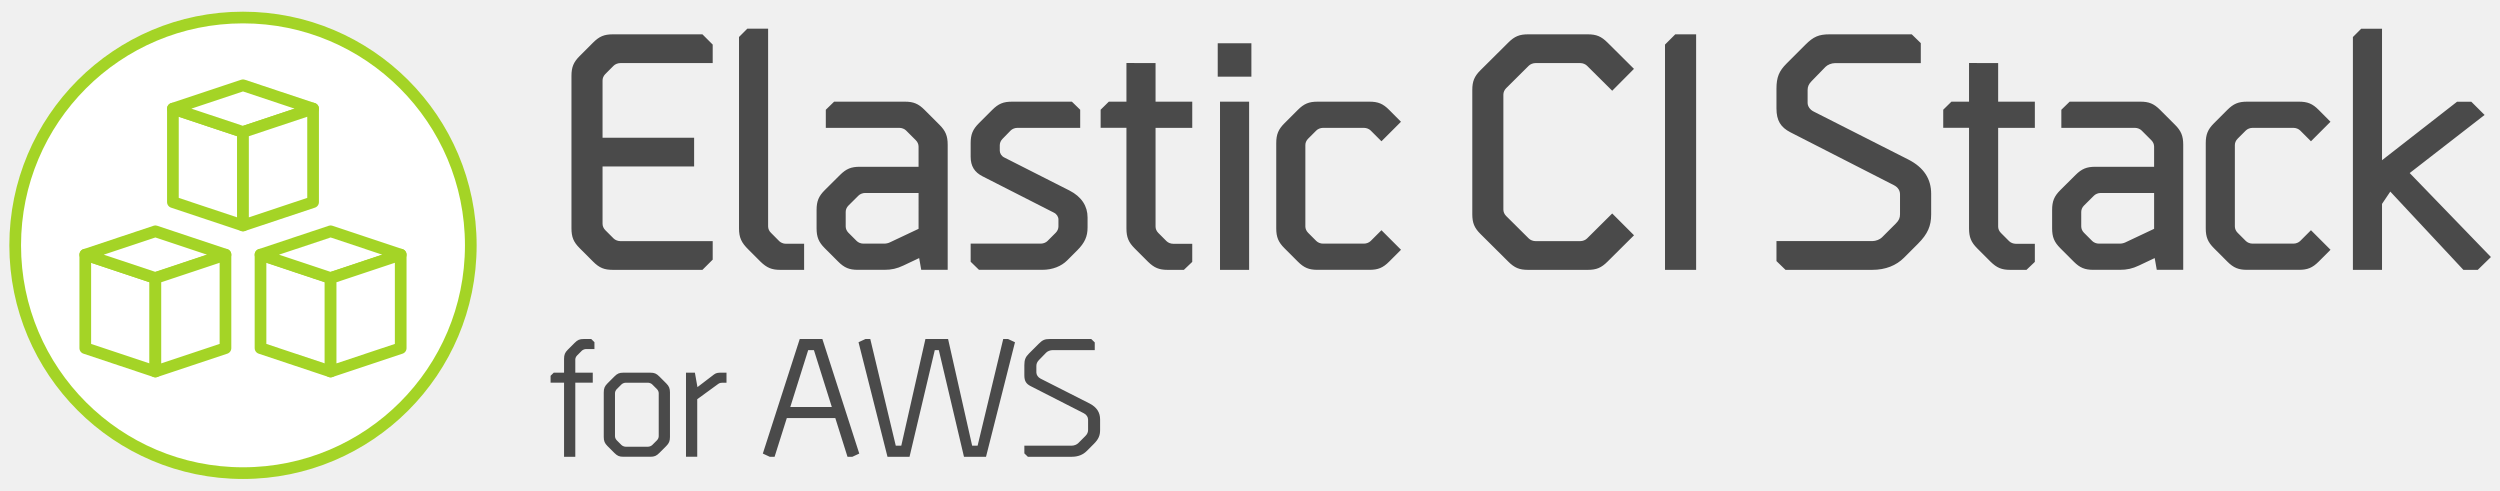
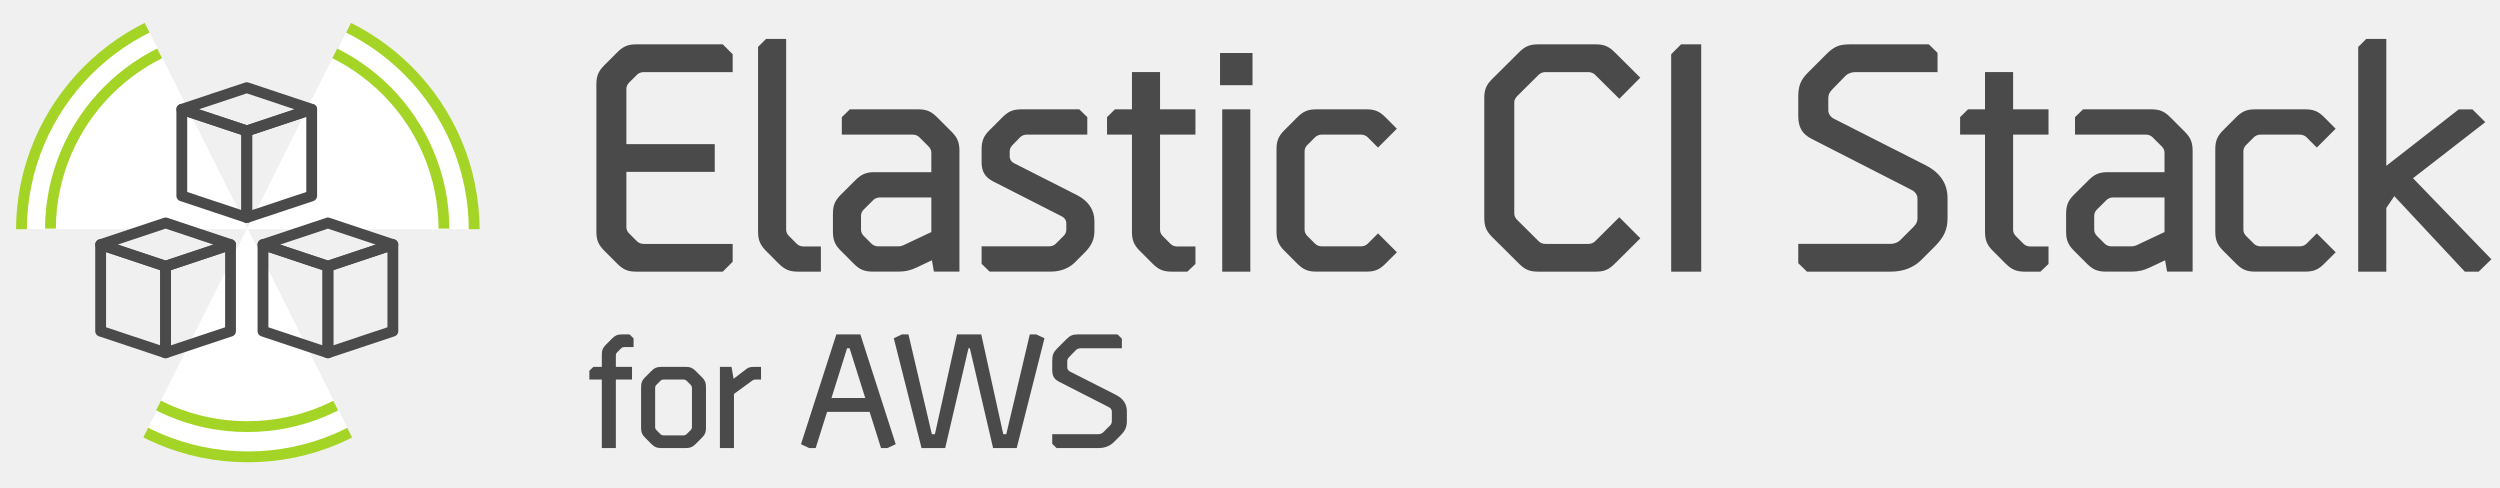
- <svg xmlns="http://www.w3.org/2000/svg" width="2140" height="420" viewBox="0 0 2140 420">
+ <svg xmlns="http://www.w3.org/2000/svg" xmlns:xlink="http://www.w3.org/1999/xlink" width="2310" height="450" viewBox="0 0 2310 450">
+   <defs>
+     <path d="M249.063 248.773h247.746L372.904 1.005 249.031 248.708l-.175-.349-.033.065L124.606.032.214 248.773h248.435l-124.184 248.326h248.784l-124.184-248.326z" id="a" />
+     <path d="M216.49 217.217H431.834L324.134 1.702 216.461 217.16l-.152-.304-.028.057L108.31.856.186 217.217h215.943l-107.943 216h216.247l-107.943-216z" id="c" />
+   </defs>
  <g fill="none" fill-rule="evenodd">
-     <ellipse stroke="#A4D426" stroke-width="10" stroke-linejoin="round" fill="#FFF" cx="208" cy="210" rx="195" ry="195" />
-     <g stroke="#A4D426" stroke-width="10" fill="#FFF" stroke-linejoin="round">
-       <path d="M223 218v80l60 20v-80z" />
-       <path d="M283 238l-60-20 60-20 60 20z" />
-       <path d="M343 218v80l-60 20v-80zM148 93v80l60 20v-80z" />
-       <path d="M208 113l-60-20 60-20 60 20z" />
-       <path d="M268 93v80l-60 20v-80zM73 218v80l60 20v-80z" />
-       <path d="M133 238l-60-20 60-20 60 20z" />
-       <path d="M193 218v80l-60 20v-80z" />
+     <g transform="translate(-20 -37)">
+       <mask id="b" fill="#fff">
+         <use xlink:href="#a" />
+       </mask>
+       <ellipse stroke="#A4D426" stroke-width="10" stroke-linejoin="round" fill="#FFF" mask="url(#b)" cx="248.986" cy="249.989" rx="209.184" ry="209.148" />
    </g>
-     <path d="M524.67 29.386c-7.46 0-11.635 1.73-16.966 7.06L496.2 47.95c-5.264 5.265-7.03 9.524-7.03 17.047v130.406c0 7.526 1.766 11.785 7.03 17.05l11.504 11.503c5.33 5.33 9.51 7.04 16.97 7.04h76.615l8.78-8.763V206.4h-79.082c-2.136 0-4.412-.943-5.736-2.268l-7.09-7.096c-1.55-1.55-2.377-3.548-2.377-5.472v-49.052h78.382v-24.618h-78.382V68.83c0-1.924.83-3.922 2.38-5.472l7.084-7.088c1.323-1.324 3.6-2.266 5.736-2.266h79.087V38.17l-8.784-8.782-76.62-.002zm115.016-4.833l-7.1 7.108v163.763c-.002 7.94 2.068 12.338 8.11 18.248l10.346 10.358c5.382 5.2 9.58 6.972 16.923 6.972h20.355v-22.343h-15.66c-2.354 0-4.46-1.135-5.597-2.206l-7.21-7.265c-1.456-1.374-2.343-3.396-2.346-5.35V24.554h-17.82zm74.32 62.476l-7.118 6.922v15.498h63.017c2.135 0 4.375.927 5.69 2.246l8.33 8.33c1.547 1.546 2.36 3.5 2.36 5.42v17.314h-50.32c-7.39 0-11.604 1.736-16.92 7.018l-13.012 12.934c-5.236 5.204-7.04 9.54-7.04 17.024v15.71c0 7.48 1.795 11.808 7.01 17.024l11.452 11.45c5.305 5.306 9.524 7.054 16.92 7.054h22.59c6.144 0 10.757-1.037 16.368-3.692l13.464-6.37 1.774 10.062h22.646V123.858c0-7.48-1.794-11.808-7.01-17.023L791.454 94.08c-5.305-5.306-9.525-7.054-16.92-7.054l-60.53.003zm72.29 108.846l-24.653 11.635c-1.397.66-3.088 1.038-4.795 1.038h-17.836c-2.134 0-4.375-.928-5.69-2.247l-7.046-7.046c-1.546-1.55-2.358-3.505-2.358-5.423v-12.46c0-1.922.815-3.883 2.37-5.43l8.58-8.528c1.318-1.31 3.556-2.232 5.687-2.232h45.743l-.002 30.696zM866.262 87.03c-7.396 0-11.615 1.747-16.92 7.05l-11.45 11.45c-5.217 5.216-7.01 9.544-7.01 17.024v11.643c0 7.946 3.216 13.18 10.163 16.72l61.226 31.18c2.32 1.18 3.756 3.53 3.756 5.787v5.958c.003 1.918-.806 3.874-2.356 5.423l-7.036 7.04c-1.316 1.315-3.556 2.243-5.69 2.243h-60.06v15.497l7.117 6.923h54.136c8.93 0 16.38-3.078 21.39-8.087l8.565-8.564c6.573-6.575 8.86-12.067 8.86-19.518v-8.73c0-9.517-5.003-17.642-15.55-23.016l-55.83-28.293c-2.322-1.176-3.765-3.526-3.765-5.787v-4.668c0-1.904.79-3.842 2.304-5.397l6.986-7.163c1.31-1.345 3.568-2.298 5.72-2.298h53.83V93.95l-7.117-6.924-51.268.003zm97.972-33.075V87H949.18l-7.04 6.924v15.5h22.094v86.152c0 7.48 1.794 11.808 7.007 17.024l11.452 11.45c5.308 5.173 9.444 6.953 16.917 6.953h13.79l7.164-6.83V208.68h-16.324c-2.137 0-4.377-.927-5.693-2.246l-7.036-7.042c-1.546-1.55-2.355-3.505-2.355-5.423v-84.543h31.415v-22.42h-31.415V53.96l-24.92-.005zm78.14-16.92v28.567h28.818V37.035h-28.817zm1.95 49.965v144h24.92V87h-24.92zm83.52.03c-7.395 0-11.614 1.747-16.92 7.052l-11.45 11.45c-5.216 5.216-7.01 9.545-7.01 17.024v72.893c0 7.48 1.794 11.807 7.01 17.023l11.45 11.45c5.306 5.306 9.525 7.054 16.92 7.054h44.385c7.394 0 11.614-1.748 16.92-7.053l10.116-10.118-16.738-16.738-9.248 9.24c-1.32 1.315-3.56 2.242-5.697 2.242h-35.11c-2.137 0-4.377-.927-5.694-2.246l-7.04-7.042c-1.546-1.55-2.355-3.505-2.355-5.423v-69.682c0-1.918.81-3.874 2.356-5.423l7.04-7.04c1.316-1.315 3.556-2.243 5.69-2.243h35.116c2.137 0 4.378.928 5.697 2.247l9.242 9.238 16.704-16.704-10.08-10.146c-5.295-5.328-9.534-7.056-16.924-7.056l-44.38-.003zm180.217-57.644c-7.46 0-11.62 1.745-16.962 7.056l-23.786 23.642c-5.285 5.253-7.033 9.532-7.033 17.052v106.13c0 7.52 1.747 11.8 7.032 17.053l23.786 23.64c5.342 5.312 9.5 7.04 16.963 7.04h51.01c7.46 0 11.62-1.728 16.962-7.04l22.688-22.55-18.676-18.676-21.557 21.41c-1.32 1.31-3.583 2.258-5.73 2.258h-38.39c-2.145 0-4.408-.948-5.727-2.258l-19.365-19.233c-1.564-1.55-2.388-3.558-2.388-5.476v-98.47c0-1.92.824-3.93 2.388-5.48l19.35-19.222c1.32-1.31 3.583-2.258 5.73-2.258h38.398c2.145 0 4.41.947 5.728 2.258l21.566 21.413 18.625-18.73-22.64-22.503c-5.344-5.31-9.502-7.056-16.964-7.056h-51.005zm125.97-.003l-8.784 8.78v192.83h26.64V29.38l-17.856.003zm132.203.003c-9.233 0-13.83 1.903-20.836 8.91l-16.114 16.117c-6.434 6.434-8.63 11.736-8.63 21.508v16.912c0 10.328 3.58 16.134 12.005 20.442l88.465 45.205c3.61 1.84 5.288 4.676 5.288 7.878v17.214c0 2.854-.923 5.1-3.426 7.603l-12.053 12.053c-1.736 1.737-5.143 3.15-8.28 3.15h-81.995v17.108l7.735 7.508h74.26c11.4 0 20.544-3.758 27.13-10.345l12.053-12.054c8.35-8.35 11.238-15.29 11.238-25.02v-17.733c0-12.54-6.096-22.438-19.59-29.313l-81.125-41.123c-3.062-1.553-5.043-4.48-5.043-7.36V77.105c0-2.845.904-5.083 3.364-7.606l11.952-12.27c1.72-1.764 5.132-3.204 8.285-3.204h73.285v-17.11l-7.736-7.526-70.23-.002zm119.265 24.57V87h-15.054l-7.042 6.924v15.5h22.096v86.152c0 7.48 1.794 11.808 7.007 17.024l11.45 11.45c5.308 5.173 9.444 6.953 16.918 6.953h13.79l7.165-6.83V208.68h-16.324c-2.137 0-4.378-.927-5.694-2.246l-7.036-7.042c-1.546-1.55-2.356-3.505-2.356-5.423v-84.543h31.415v-22.42h-31.415V53.96l-24.92-.005zm86.127 33.073l-7.117 6.922v15.498h63.017c2.135 0 4.375.927 5.69 2.246l8.33 8.33c1.547 1.546 2.36 3.5 2.36 5.42v17.314h-50.32c-7.39 0-11.604 1.736-16.92 7.018l-13.012 12.934c-5.236 5.204-7.04 9.54-7.04 17.024v15.71c0 7.48 1.795 11.808 7.01 17.024l11.452 11.45c5.305 5.306 9.524 7.054 16.92 7.054h22.59c6.144 0 10.757-1.037 16.368-3.692l13.464-6.37 1.774 10.062h22.646V123.858c0-7.48-1.794-11.808-7.01-17.023l-12.752-12.756c-5.305-5.306-9.525-7.054-16.92-7.054l-60.53.003zm72.29 108.846l-24.652 11.635c-1.397.66-3.088 1.038-4.795 1.038h-17.836c-2.134 0-4.375-.928-5.69-2.247l-7.046-7.046c-1.546-1.55-2.358-3.505-2.358-5.423v-12.46c0-1.922.815-3.883 2.37-5.43l8.58-8.528c1.318-1.31 3.556-2.232 5.687-2.232h45.743l-.002 30.696zm79.59-108.847c-7.396 0-11.615 1.747-16.92 7.052l-11.45 11.45c-5.217 5.216-7.01 9.545-7.01 17.024v72.893c0 7.48 1.793 11.807 7.01 17.023l11.45 11.45c5.305 5.306 9.524 7.054 16.92 7.054h44.384c7.394 0 11.614-1.748 16.92-7.053l10.116-10.118-16.74-16.738-9.246 9.24c-1.32 1.315-3.56 2.242-5.697 2.242h-35.11c-2.137 0-4.378-.927-5.694-2.246l-7.04-7.042c-1.546-1.55-2.355-3.505-2.355-5.423v-69.682c0-1.918.81-3.874 2.356-5.423l7.04-7.04c1.315-1.315 3.556-2.243 5.69-2.243h35.116c2.137 0 4.378.928 5.697 2.247l9.242 9.238 16.704-16.704-10.08-10.146c-5.295-5.328-9.534-7.056-16.924-7.056l-44.38-.003zm97.68-62.44l-7.1 7.108v199.305h24.92v-56.457l7.09-10.543 62.56 67h12.312l11.255-10.987-69.52-71.89 64.106-49.73-11.368-11.32h-12.2l-64.235 50.073V24.59h-17.82zM499.594 290.2c-3.39 0-5.13.72-7.63 3.22l-5.974 5.974c-2.376 2.378-3.16 4.27-3.16 7.778V319h-8.812l-2.713 2.667v5.91h11.526V391h9.623v-63.422h14.954v-8.58h-14.954v-11.17c0-1.245.55-2.574 1.575-3.598l3.96-3.96c.852-.853 2.395-1.49 3.803-1.49h7.05v-5.87l-2.736-2.71h-6.51zm33.983 28.814c-3.39 0-5.13.72-7.63 3.222l-5.974 5.973c-2.377 2.376-3.16 4.268-3.16 7.776v38.025c0 3.51.783 5.4 3.16 7.778l5.973 5.973c2.5 2.503 4.24 3.223 7.63 3.223h23.153c3.39 0 5.13-.72 7.63-3.222l5.974-5.972c2.377-2.377 3.16-4.27 3.16-7.777v-38.024c0-3.508-.783-5.4-3.16-7.777l-5.973-5.974c-2.5-2.502-4.24-3.222-7.63-3.222h-23.152zm28.72 14.03c1.023 1.023 1.574 2.352 1.574 3.597v36.714c0 1.246-.55 2.575-1.575 3.6l-3.958 3.96c-.854.85-2.395 1.49-3.803 1.49h-18.772c-1.408 0-2.95-.64-3.802-1.49l-3.955-3.958c-1.024-1.024-1.576-2.353-1.576-3.6v-36.715c-.002-1.244.55-2.573 1.573-3.597l3.958-3.96c.853-.85 2.394-1.49 3.802-1.49h18.77c1.407 0 2.948.64 3.8 1.49l3.962 3.96zm55.73-14.03c-2.766 0-4.745-.064-6.798 1.504l-14.217 10.857-2.18-12.36h-7.618v71.97h9.622V341.72l18.134-13.196c1.215-.883 2.71-.91 3.522-.91h3.397v-8.598l-3.863-.002zm66.548-28.818l-31.598 98.054 5.916 2.75h4.157l10.448-33.11h41.53l10.43 33.11h4.16l5.914-2.75-31.58-98.054h-19.376zm27.46 58.194h-35.544l15.312-48.683h4.917l15.317 48.683zm146.72-58.194l-21.918 91.293h-4.68l-20.602-91.294h-19.394l-20.657 91.293h-4.73l-21.814-91.294h-4.13l-5.934 2.766 24.792 98.035h18.873l21.61-91.29h3.453l21.535 91.29h18.874l24.793-98.035-5.933-2.766h-4.136zm39.865 0c-4.283 0-6.18.784-9.522 4.127l-8.313 8.313c-2.968 2.968-3.944 5.326-3.944 9.965v8.724c0 4.74 1.53 7.22 5.248 9.12l45.68 23.32c2.342 1.193 3.628 3.324 3.628 5.395v8.973c0 1.783-.7 3.477-2.276 5.053l-6.218 6.218c-1.136 1.136-3.444 2.093-5.495 2.093h-40.563v6.59l3 2.913h37.563c5.402 0 9.643-1.747 12.77-4.873l6.217-6.218c3.957-3.958 5.29-7.162 5.29-11.777v-9.147c0-5.88-2.825-10.466-9.16-13.693l-41.844-21.21c-2.16-1.097-3.55-3.26-3.55-5.226v-5.646c0-1.77.682-3.453 2.228-5.04l6.164-6.328c1.128-1.157 3.45-2.137 5.515-2.137h36.07v-6.59l-3-2.918H898.62z" fill="#4A4A4A" />
+     <g transform="translate(12 -6)">
+       <mask id="d" fill="#fff">
+         <use xlink:href="#c" />
+       </mask>
+       <ellipse stroke="#A4D426" stroke-width="10" stroke-linejoin="round" fill="#FFF" mask="url(#d)" cx="216.423" cy="218.275" rx="181.826" ry="181.922" />
+     </g>
+     <g stroke-width="10" stroke="#4A4A4A" stroke-linejoin="round">
+       <path d="M243 226v80l60 20v-80z" />
+       <path d="M303 246l-60-20 60-20 60 20z" />
+       <path d="M363 226v80l-60 20v-80zM168 101v80l60 20v-80z" />
+       <path d="M228 121l-60-20 60-20 60 20z" />
+       <path d="M288 101v80l-60 20v-80zM93 226v80l60 20v-80z" />
+       <path d="M153 246l-60-20 60-20 60 20z" />
+       <path d="M213 226v80l-60 20v-80z" />
+     </g>
+     <path d="M588.031 40.985c-7.77 0-12.12 1.803-17.673 7.356l-11.982 11.982c-5.484 5.484-7.323 9.921-7.323 17.757v135.84c0 7.839 1.839 12.276 7.323 17.76l11.982 11.982c5.553 5.553 9.906 7.335 17.676 7.335h79.809l9.147-9.129v-16.494h-82.377c-2.226 0-4.596-.981-5.976-2.361l-7.386-7.392c-1.614-1.614-2.475-3.696-2.475-5.7v-51.096h81.648v-25.644h-81.648V82.073c0-2.004.864-4.086 2.478-5.7l7.38-7.383c1.38-1.38 3.75-2.361 5.976-2.361h82.383V50.135l-9.15-9.147-79.812-.003zm119.808-5.034l-7.395 7.404v170.586c-.003 8.271 2.154 12.852 8.448 19.008l10.776 10.788c5.607 5.418 9.978 7.263 17.628 7.263h21.204v-23.274h-16.314c-2.451 0-4.644-1.182-5.829-2.298l-7.509-7.569c-1.518-1.431-2.442-3.537-2.445-5.571V35.951h-18.564zm77.415 65.079l-7.413 7.212v16.143h65.643c2.223 0 4.557.966 5.928 2.34l8.676 8.676c1.611 1.611 2.457 3.648 2.457 5.646v18.036h-52.416c-7.698 0-12.087 1.809-17.625 7.311l-13.554 13.473c-5.454 5.421-7.332 9.936-7.332 17.733v16.365c0 7.791 1.869 12.3 7.302 17.733l11.928 11.928c5.526 5.526 9.921 7.347 17.625 7.347h23.532c6.399 0 11.205-1.08 17.049-3.846l14.025-6.636 1.848 10.482h23.589V139.394c0-7.791-1.869-12.3-7.302-17.733l-13.284-13.287c-5.526-5.526-9.921-7.347-17.625-7.347l-63.051.003zm75.303 113.382l-25.68 12.12c-1.455.687-3.216 1.08-4.995 1.08h-18.579c-2.223 0-4.557-.966-5.928-2.34l-7.338-7.341c-1.611-1.614-2.457-3.651-2.457-5.649v-12.981c0-2.001.849-4.044 2.469-5.655l8.937-8.883c1.374-1.365 3.705-2.325 5.925-2.325h47.649l-.003 31.974zm83.298-113.382c-7.704 0-12.099 1.821-17.625 7.344l-11.928 11.928c-5.433 5.433-7.302 9.942-7.302 17.733v12.129c0 8.277 3.351 13.728 10.587 17.415l63.777 32.481c2.415 1.23 3.912 3.675 3.912 6.027v6.207c.003 1.998-.84 4.035-2.454 5.649l-7.329 7.332c-1.371 1.371-3.705 2.337-5.928 2.337h-62.562v16.143l7.413 7.212h56.391c9.303 0 17.064-3.207 22.281-8.424l8.922-8.922c6.846-6.849 9.228-12.57 9.228-20.331v-9.093c0-9.915-5.211-18.378-16.197-23.976l-58.158-29.472c-2.418-1.224-3.921-3.672-3.921-6.027v-4.863c0-1.983.822-4.002 2.4-5.622l7.278-7.461c1.365-1.401 3.717-2.394 5.958-2.394h56.073v-16.143l-7.413-7.212-53.403.003zm102.054-34.452V101h-15.681l-7.335 7.212v16.146h23.016V214.1c0 7.791 1.869 12.3 7.299 17.733l11.928 11.928c5.529 5.388 9.837 7.242 17.622 7.242h14.364l7.464-7.116V227.75h-17.004c-2.226 0-4.56-.966-5.931-2.34l-7.329-7.335c-1.611-1.614-2.454-3.651-2.454-5.649v-88.065h32.724v-23.355h-32.724V66.584l-25.959-.006zm81.396-17.625V78.71h30.018V48.953h-30.018zm2.031 52.047v150h25.959V101h-25.959zm87.0.03c-7.704 0-12.099 1.821-17.625 7.347l-11.928 11.928c-5.433 5.433-7.302 9.942-7.302 17.733v75.93c0 7.791 1.869 12.3 7.302 17.733l11.928 11.928c5.526 5.526 9.921 7.347 17.625 7.347h46.233c7.704 0 12.099-1.821 17.625-7.347l10.539-10.539-17.436-17.436-9.633 9.624c-1.374 1.371-3.708 2.337-5.934 2.337h-36.573c-2.226 0-4.56-.966-5.931-2.34l-7.332-7.335c-1.611-1.614-2.454-3.651-2.454-5.649v-72.585c0-1.998.843-4.035 2.454-5.649l7.332-7.332c1.371-1.371 3.705-2.337 5.928-2.337h36.579c2.226 0 4.56.966 5.934 2.34l9.627 9.624 17.4-17.4-10.5-10.569c-5.514-5.55-9.93-7.35-17.628-7.35l-46.23-.003zm204.912-60.045c-7.773 0-12.105 1.818-17.67 7.35l-24.777 24.627c-5.505 5.472-7.326 9.93-7.326 17.763v110.553c0 7.833 1.821 12.291 7.326 17.763l24.777 24.627c5.565 5.532 9.897 7.332 17.67 7.332h53.133c7.773 0 12.105-1.8 17.67-7.332l23.634-23.49-19.455-19.455-22.455 22.302c-1.374 1.365-3.732 2.352-5.967 2.352h-39.99c-2.235 0-4.593-.987-5.967-2.352l-20.172-20.034c-1.629-1.617-2.487-3.708-2.487-5.706V94.712c0-2.001.858-4.092 2.487-5.709l20.157-20.022c1.374-1.365 3.732-2.352 5.967-2.352h39.999c2.235 0 4.593.987 5.967 2.352l22.464 22.305 19.401-19.509-23.586-23.442c-5.565-5.532-9.897-7.35-17.67-7.35h-53.13zm132.069-.003l-9.15 9.147v200.865h27.75V40.979l-18.6.003zm155.751.003c-9.618 0-14.406 1.983-21.705 9.282l-16.785 16.788c-6.702 6.702-8.991 12.225-8.991 22.404v17.616c0 10.758 3.732 16.806 12.507 21.294l92.151 47.088c3.759 1.917 5.508 4.872 5.508 8.208v17.931c0 2.973-.963 5.313-3.57 7.92l-12.555 12.555c-1.809 1.809-5.358 3.282-8.625 3.282h-85.413v17.82l8.058 7.821h77.355c11.874 0 21.399-3.915 28.26-10.776l12.555-12.555c8.697-8.697 11.706-15.927 11.706-26.064v-18.471c0-13.062-6.351-23.373-20.406-30.534l-84.507-42.837c-3.189-1.617-5.253-4.665-5.253-7.665v-11.4c0-2.964.942-5.295 3.504-7.923l12.45-12.78c1.791-1.839 5.346-3.339 8.631-3.339h76.338V48.827l-8.058-7.839-73.155-.003zm125.085 25.593V101h-15.681l-7.335 7.212v16.146h23.016V214.1c0 7.791 1.869 12.3 7.299 17.733l11.928 11.928c5.529 5.388 9.837 7.242 17.622 7.242h14.364l7.464-7.116V227.75h-17.004c-2.226 0-4.56-.966-5.931-2.34l-7.329-7.335c-1.611-1.614-2.454-3.651-2.454-5.649v-88.065h32.724v-23.355h-32.724V66.584l-25.959-.006zm90.567 34.452l-7.413 7.212v16.143h65.643c2.223 0 4.557.966 5.928 2.34l8.676 8.676c1.611 1.611 2.457 3.648 2.457 5.646v18.036h-52.416c-7.698 0-12.087 1.809-17.625 7.311l-13.554 13.473c-5.454 5.421-7.332 9.936-7.332 17.733v16.365c0 7.791 1.869 12.3 7.302 17.733l11.928 11.928c5.526 5.526 9.921 7.347 17.625 7.347h23.532c6.399 0 11.205-1.08 17.049-3.846l14.025-6.636 1.848 10.482h23.589V139.394c0-7.791-1.869-12.3-7.302-17.733l-13.284-13.287c-5.526-5.526-9.921-7.347-17.625-7.347l-63.051.003zm75.303 113.382l-25.68 12.12c-1.455.687-3.216 1.08-4.995 1.08h-18.579c-2.223 0-4.557-.966-5.928-2.34l-7.338-7.341c-1.611-1.614-2.457-3.651-2.457-5.649v-12.981c0-2.001.849-4.044 2.469-5.655l8.937-8.883c1.374-1.365 3.705-2.325 5.925-2.325h47.649l-.003 31.974zm83.757-113.382c-7.704 0-12.099 1.821-17.625 7.347l-11.928 11.928c-5.433 5.433-7.302 9.942-7.302 17.733v75.93c0 7.791 1.869 12.3 7.302 17.733l11.928 11.928c5.526 5.526 9.921 7.347 17.625 7.347h46.233c7.704 0 12.099-1.821 17.625-7.347l10.539-10.539-17.436-17.436-9.633 9.624c-1.374 1.371-3.708 2.337-5.934 2.337h-36.573c-2.226 0-4.56-.966-5.931-2.34l-7.332-7.335c-1.611-1.614-2.454-3.651-2.454-5.649v-72.585c0-1.998.843-4.035 2.454-5.649l7.332-7.332c1.371-1.371 3.705-2.337 5.928-2.337h36.579c2.226 0 4.56.966 5.934 2.34l9.627 9.624 17.4-17.4-10.5-10.569c-5.514-5.55-9.93-7.35-17.628-7.35l-46.23-.003zm102.6-65.04l-7.395 7.404v207.609h25.959v-58.809l7.386-10.983 65.166 69.792h12.825l11.724-11.445-72.417-74.886 66.777-51.801-11.841-11.793h-12.708l-66.912 52.161V35.99h-18.564zM574.5 309c-3.852 0-6.05.91-8.812 3.674l-5.964 5.964c-2.716 2.716-3.651 4.971-3.651 8.867v11.498h-7.84l-3.667 3.606v8.073h11.508v63.322h12.979v-63.322h14.931v-11.679h-14.931V328.341c0-.999.421-2.018 1.227-2.825l3.667-3.667c.685-.685 1.853-1.17 2.964-1.17h8.501v-8.03L581.723 309h-7.223zm36.288 30.015c-3.852 0-6.05.91-8.812 3.674l-5.964 5.964c-2.716 2.716-3.651 4.971-3.651 8.867v37.965c0 3.896.934 6.15 3.651 8.867l5.964 5.964c2.763 2.763 4.96 3.674 8.812 3.674h23.116c3.852 0 6.05-.91 8.812-3.674l5.964-5.964c2.716-2.716 3.651-4.971 3.651-8.867v-37.965c0-3.896-.934-6.15-3.651-8.867l-5.964-5.964c-2.763-2.763-4.96-3.674-8.812-3.674H610.788zm27.334 16.514c.807.805 1.228 1.824 1.228 2.823v36.295c0 .999-.421 2.018-1.227 2.823l-3.664 3.666c-.685.687-1.853 1.17-2.966 1.17H613.2c-1.111 0-2.279-.483-2.964-1.17l-3.66-3.663c-.805-.807-1.227-1.825-1.227-2.825V358.35c-.003-.999.418-2.018 1.226-2.825l3.666-3.666c.685-.685 1.853-1.169 2.966-1.169h18.29c1.111 0 2.279.483 2.966 1.17l3.662 3.667zm59.527-16.514c-2.73 0-5.313-.086-7.808 1.819l-11.98 9.149-1.933-10.968h-10.726v74.97h12.979v-49.992l17.239-12.544c.948-.69 2.08-.738 2.769-.738h5.003V339.015h-5.543zm75.148-30.024L740.105 410.443l7.65 3.557h5.925l10.55-33.428h39.306L814.068 414h5.926l7.65-3.557-32.676-101.453h-22.172zm26.7 58.758H768.269l14.434-45.941h2.334l14.46 45.941zm152.032-58.757l-21.727 92.19h-2.781l-20.345-92.19h-22.404l-20.416 92.19h-2.826l-21.609-92.19h-5.982l-7.591 3.54L851.508 414h21.846l21.526-92.189h1.269L917.596 414h21.846l25.66-101.468-7.591-3.54h-5.982zm44.471 0c-4.809 0-7.203.992-10.852 4.641l-8.393 8.394c-3.351 3.351-4.495 6.112-4.495 11.202v8.808c0 5.379 1.866 8.403 6.253 10.647l46.075 23.544c1.879.959 2.754 2.436 2.754 4.104v8.966c0 1.486-.481 2.656-1.785 3.96l-6.277 6.277c-.904.904-2.679 1.641-4.312 1.641H972.262v8.91l4.029 3.91h38.678c5.937 0 10.7-1.958 14.13-5.388l6.277-6.277c4.348-4.348 5.853-7.963 5.853-13.032v-9.236c0-6.531-3.175-11.687-10.203-15.267l-42.254-21.419c-1.595-.808-2.627-2.333-2.627-3.833v-5.7c0-1.482.471-2.647 1.752-3.962l6.225-6.39c.895-.919 2.673-1.669 4.316-1.669h38.169v-8.912l-4.029-3.92-36.578-.002z" fill="#4A4A4A" />
  </g>
</svg>
